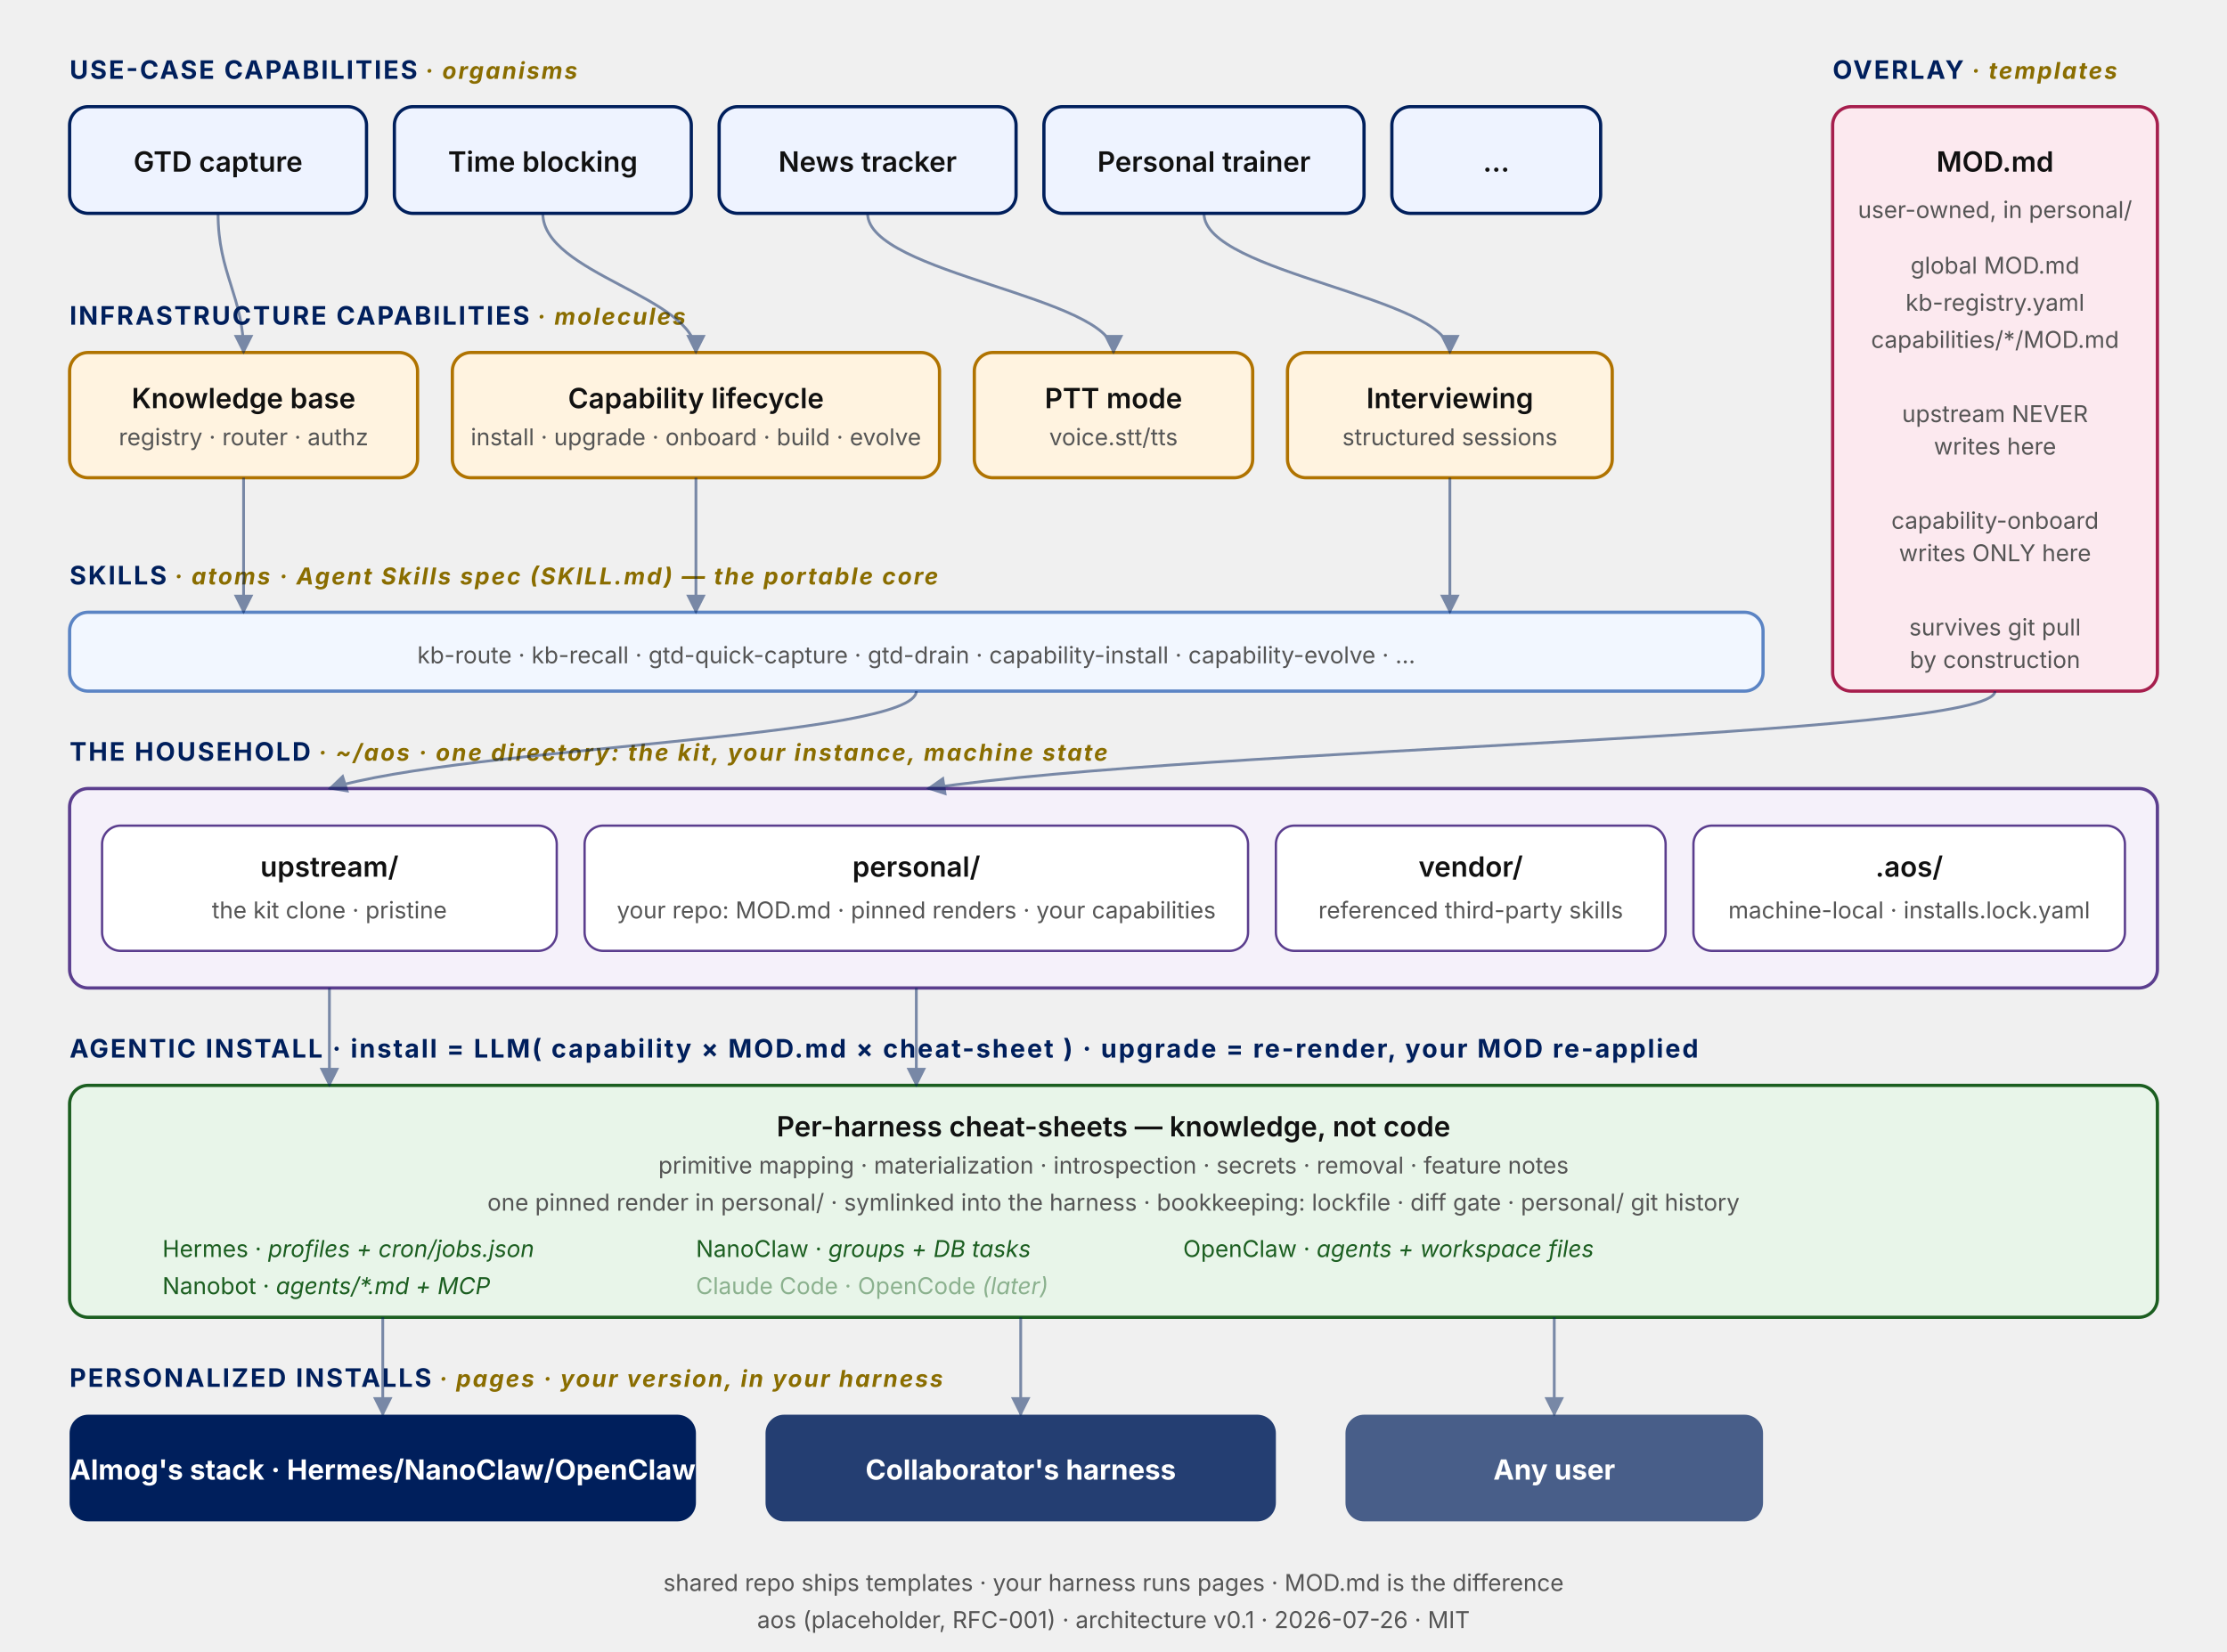
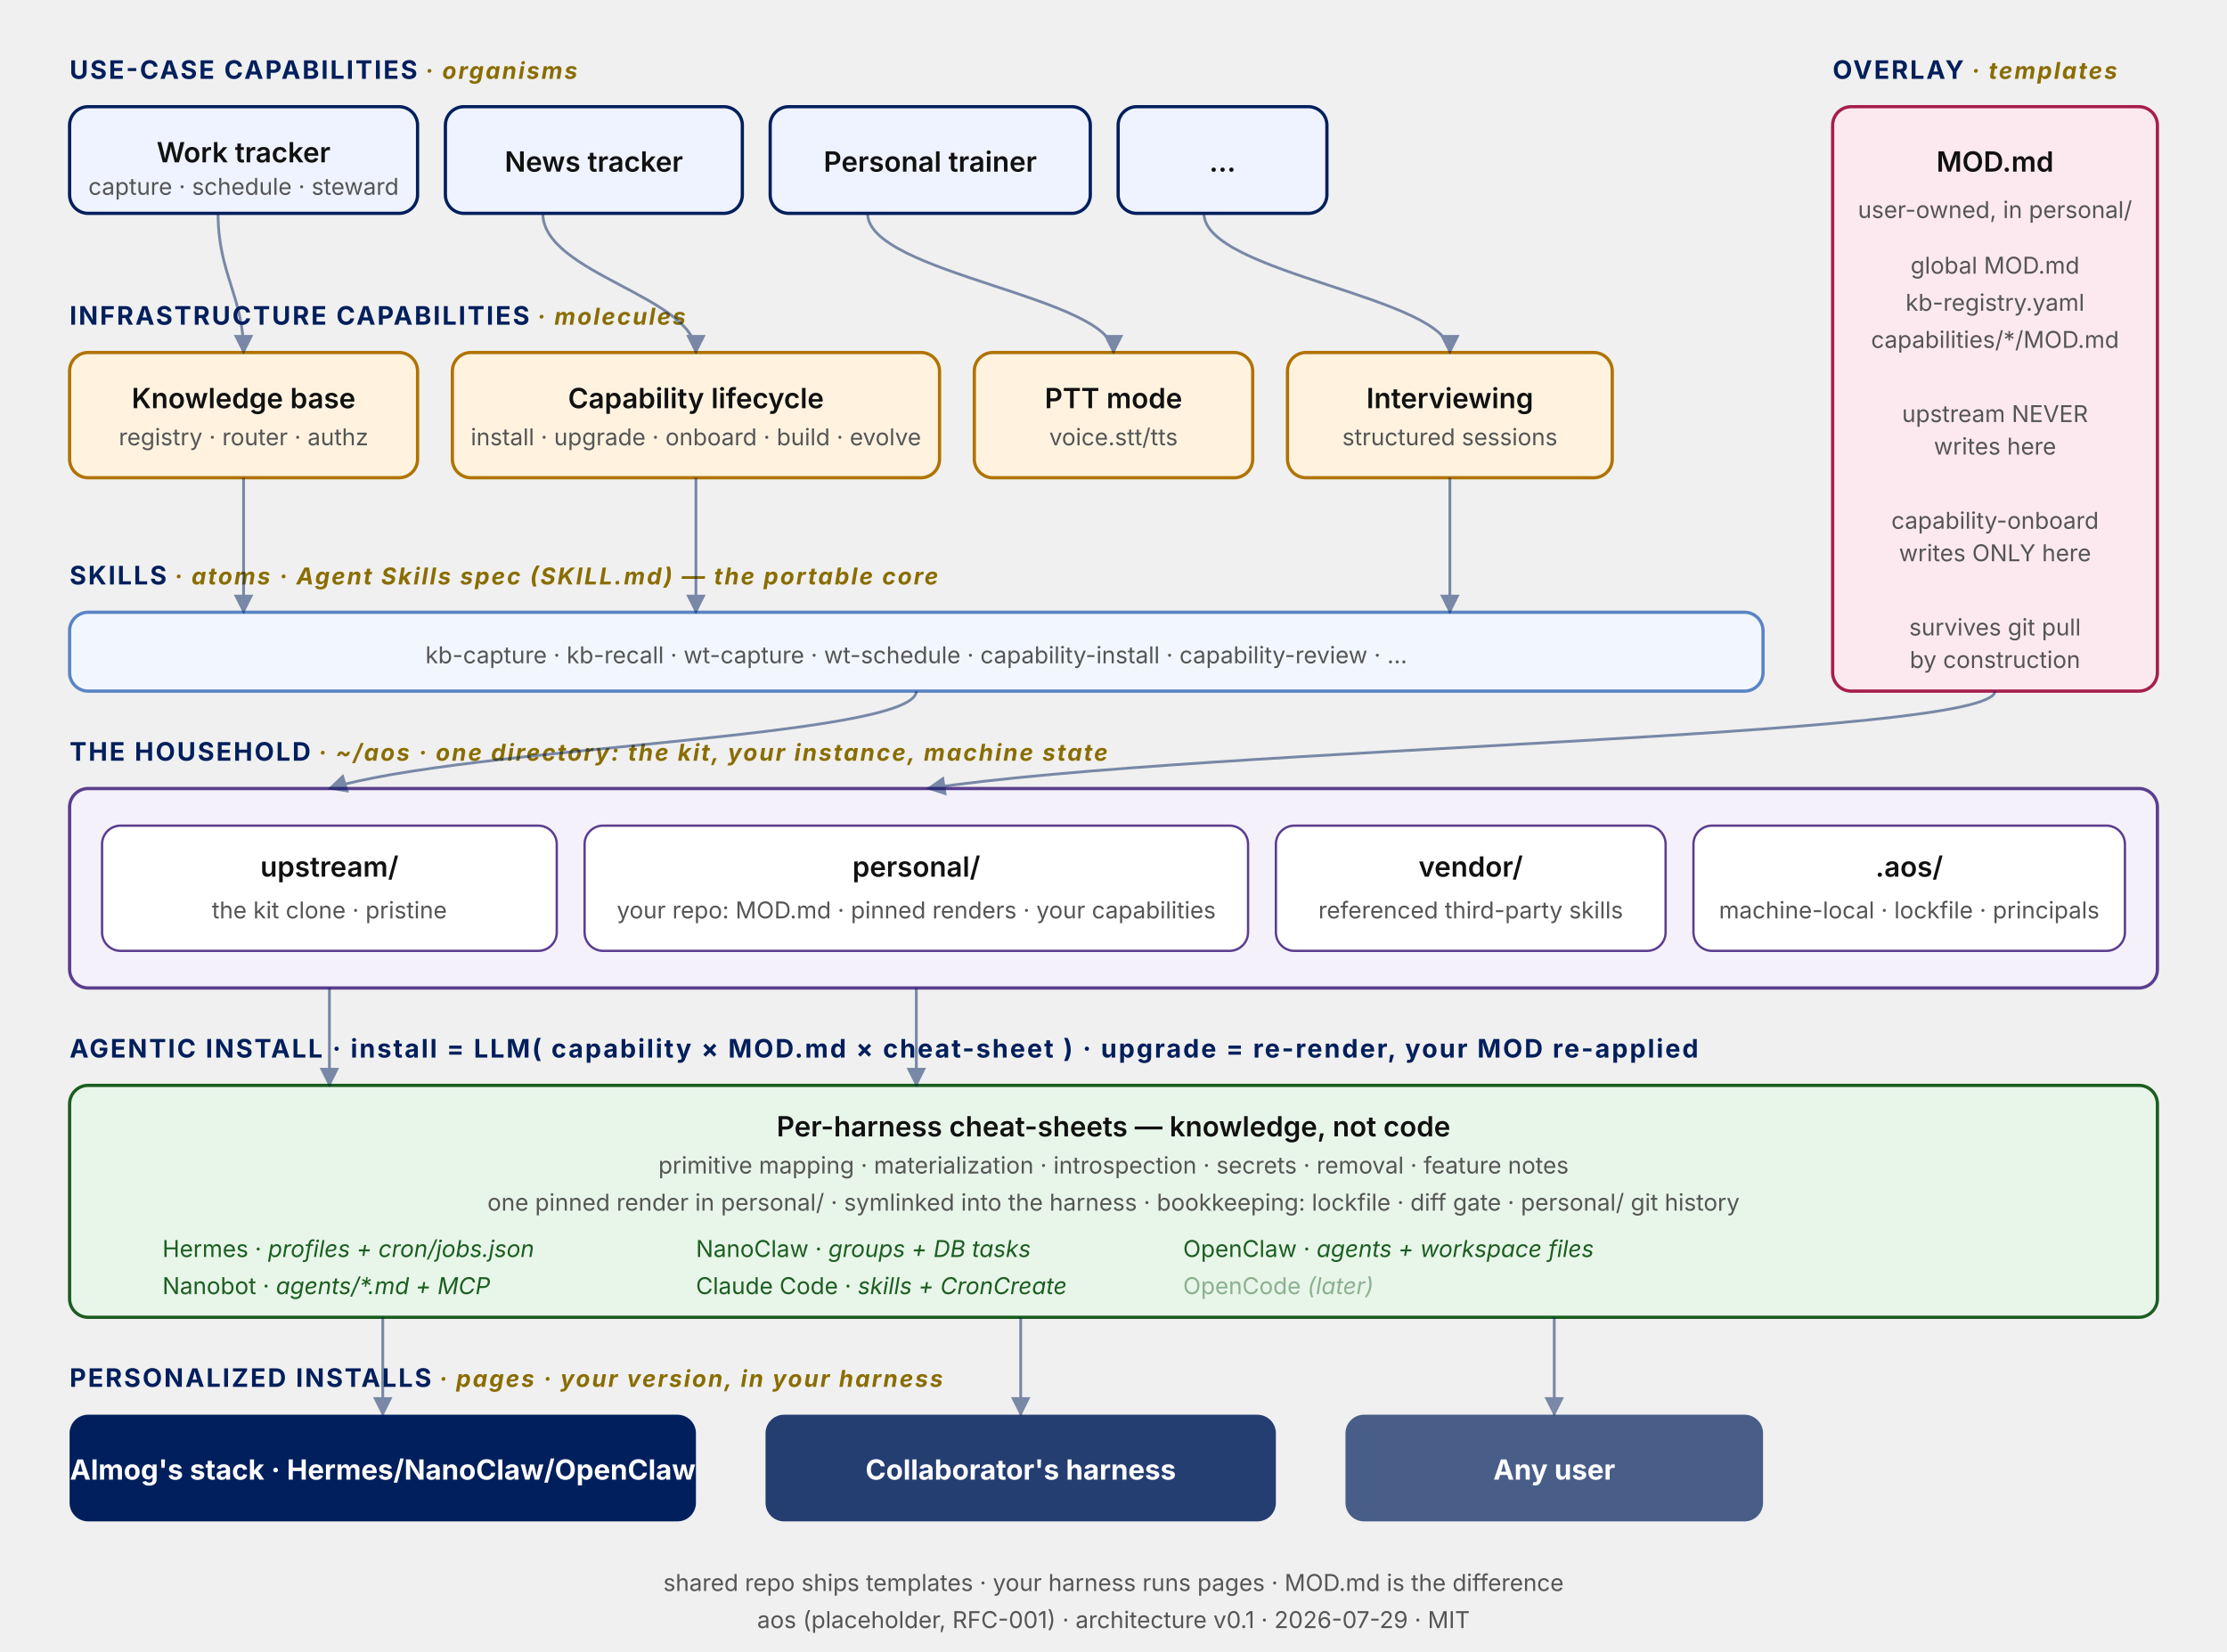
<svg xmlns="http://www.w3.org/2000/svg" viewBox="0 0 960 712" font-family="Inter, -apple-system, sans-serif">
  <defs>
    <marker id="arr" viewBox="0 0 10 10" refX="9" refY="5" markerWidth="7" markerHeight="7" orient="auto-start-reverse">
      <path d="M0,0 L10,5 L0,10 z" fill="#001F5C" />
    </marker>
    <style>
      .tier-label { font-size: 11px; font-weight: 700; fill: #001F5C; letter-spacing: 0.8px; }
      .atomic     { font-size: 10px; font-style: italic; fill: #8A6D00; }
      .box   { rx: 8; ry: 8; stroke-width: 1.4; }
      .atom  { fill: #F2F7FF; stroke: #5B84C4; }
      .mol   { fill: #FFF3E0; stroke: #B07300; }
      .org   { fill: #EEF3FF; stroke: #001F5C; }
      .mod   { fill: #FCE9EF; stroke: #A61E4D; }
      .home  { fill: #F5F1FA; stroke: #5B3E8E; }
      .cell  { fill: #FFFFFF; stroke: #5B3E8E; stroke-width: 1; }
      .adapt { fill: #E8F5E9; stroke: #1B5E20; }
      .page  { fill: #001F5C; }
      .box-t { font-size: 12px; fill: #111; text-anchor: middle; font-weight: 600; }
      .caption { font-size: 10px; fill: #555; text-anchor: middle; }
      .flow  { stroke: #001F5C; stroke-width: 1.2; fill: none; opacity: 0.5; }
      .side  { font-size: 10px; fill: #1B5E20; }
    </style>
  </defs>
  <text class="tier-label" x="30" y="34">USE-CASE CAPABILITIES <tspan class="atomic">· organisms</tspan>
  </text>
  <g>
-     <rect class="box org" x="30" y="46" width="128" height="46" />
-     <text class="box-t" x="94" y="74">GTD capture</text>
-     <rect class="box org" x="170" y="46" width="128" height="46" />
-     <text class="box-t" x="234" y="74">Time blocking</text>
-     <rect class="box org" x="310" y="46" width="128" height="46" />
-     <text class="box-t" x="374" y="74">News tracker</text>
-     <rect class="box org" x="450" y="46" width="138" height="46" />
-     <text class="box-t" x="519" y="74">Personal trainer</text>
-     <rect class="box org" x="600" y="46" width="90" height="46" />
-     <text class="box-t" x="645" y="74">…</text>
+     <rect class="box org" x="30" y="46" width="150" height="46" />
+     <text class="box-t" x="105" y="70">Work tracker</text>
+     <text class="caption" x="105" y="84">capture · schedule · steward</text>
+     <rect class="box org" x="192" y="46" width="128" height="46" />
+     <text class="box-t" x="256" y="74">News tracker</text>
+     <rect class="box org" x="332" y="46" width="138" height="46" />
+     <text class="box-t" x="401" y="74">Personal trainer</text>
+     <rect class="box org" x="482" y="46" width="90" height="46" />
+     <text class="box-t" x="527" y="74">…</text>
  </g>
  <text class="tier-label" x="30" y="140">INFRASTRUCTURE CAPABILITIES <tspan class="atomic">· molecules</tspan>
  </text>
  <g>
    <rect class="box mol" x="30" y="152" width="150" height="54" />
    <text class="box-t" x="105" y="176">Knowledge base</text>
    <text class="caption" x="105" y="192">registry · router · authz</text>
    <rect class="box mol" x="195" y="152" width="210" height="54" />
    <text class="box-t" x="300" y="176">Capability lifecycle</text>
    <text class="caption" x="300" y="192">install · upgrade · onboard · build · evolve</text>
    <rect class="box mol" x="420" y="152" width="120" height="54" />
    <text class="box-t" x="480" y="176">PTT mode</text>
    <text class="caption" x="480" y="192">voice.stt/tts</text>
    <rect class="box mol" x="555" y="152" width="140" height="54" />
    <text class="box-t" x="625" y="176">Interviewing</text>
    <text class="caption" x="625" y="192">structured sessions</text>
  </g>
  <text class="tier-label" x="30" y="252">SKILLS <tspan class="atomic">· atoms · Agent Skills spec (SKILL.md) — the portable core</tspan>
  </text>
  <rect class="box atom" x="30" y="264" width="730" height="34" />
-   <text class="caption" x="395" y="286">kb-route · kb-recall · gtd-quick-capture · gtd-drain · capability-install · capability-evolve · …</text>
+   <text class="caption" x="395" y="286">kb-capture · kb-recall · wt-capture · wt-schedule · capability-install · capability-review · …</text>
  <g>
    <text class="tier-label" x="790" y="34">OVERLAY <tspan class="atomic">· templates</tspan>
    </text>
    <rect class="box mod" x="790" y="46" width="140" height="252" />
    <text class="box-t" x="860" y="74">MOD.md</text>
    <text class="caption" x="860" y="94">user-owned, in personal/</text>
    <text class="caption" x="860" y="118">global MOD.md</text>
    <text class="caption" x="860" y="134">kb-registry.yaml</text>
    <text class="caption" x="860" y="150">capabilities/*/MOD.md</text>
    <text class="caption" x="860" y="182">upstream NEVER</text>
    <text class="caption" x="860" y="196">writes here</text>
    <text class="caption" x="860" y="228">capability-onboard</text>
    <text class="caption" x="860" y="242">writes ONLY here</text>
    <text class="caption" x="860" y="274">survives git pull</text>
    <text class="caption" x="860" y="288">by construction</text>
  </g>
  <text class="tier-label" x="30" y="328">THE HOUSEHOLD <tspan class="atomic">· ~/aos · one directory: the kit, your instance, machine state</tspan>
  </text>
  <rect class="box home" x="30" y="340" width="900" height="86" />
  <g>
    <rect class="box cell" x="44" y="356" width="196" height="54" />
    <text class="box-t" x="142" y="378">upstream/</text>
    <text class="caption" x="142" y="396">the kit clone · pristine</text>
    <rect class="box cell" x="252" y="356" width="286" height="54" />
    <text class="box-t" x="395" y="378">personal/</text>
    <text class="caption" x="395" y="396">your repo: MOD.md · pinned renders · your capabilities</text>
    <rect class="box cell" x="550" y="356" width="168" height="54" />
    <text class="box-t" x="634" y="378">vendor/</text>
    <text class="caption" x="634" y="396">referenced third-party skills</text>
    <rect class="box cell" x="730" y="356" width="186" height="54" />
    <text class="box-t" x="823" y="378">.aos/</text>
-     <text class="caption" x="823" y="396">machine-local · installs.lock.yaml</text>
+     <text class="caption" x="823" y="396">machine-local · lockfile · principals</text>
  </g>
  <text class="tier-label" x="30" y="456">AGENTIC INSTALL · install = LLM( capability × MOD.md × cheat-sheet ) · upgrade = re-render, your MOD re-applied</text>
  <rect class="box adapt" x="30" y="468" width="900" height="100" />
  <text class="box-t" x="480" y="490" font-size="13">Per-harness cheat-sheets — knowledge, not code</text>
  <text class="caption" x="480" y="506">primitive mapping · materialization · introspection · secrets · removal · feature notes</text>
  <text class="caption" x="480" y="522">one pinned render in personal/ · symlinked into the harness · bookkeeping: lockfile · diff gate · personal/ git history</text>
  <g transform="translate(70, 530)">
    <text class="side" x="0" y="12">Hermes · <tspan font-style="italic">profiles + cron/jobs.json</tspan>
    </text>
    <text class="side" x="230" y="12">NanoClaw · <tspan font-style="italic">groups + DB tasks</tspan>
    </text>
    <text class="side" x="440" y="12">OpenClaw · <tspan font-style="italic">agents + workspace files</tspan>
    </text>
    <text class="side" x="0" y="28">Nanobot · <tspan font-style="italic">agents/*.md + MCP</tspan>
    </text>
-     <text class="side" x="230" y="28" opacity="0.45">Claude Code · OpenCode <tspan font-style="italic">(later)</tspan>
+     <text class="side" x="230" y="28">Claude Code · <tspan font-style="italic">skills + CronCreate</tspan>
+     </text>
+     <text class="side" x="440" y="28" opacity="0.45">OpenCode <tspan font-style="italic">(later)</tspan>
    </text>
  </g>
  <text class="tier-label" x="30" y="598">PERSONALIZED INSTALLS <tspan class="atomic">· pages · your version, in your harness</tspan>
  </text>
  <g>
    <rect class="box page" x="30" y="610" width="270" height="46" rx="23" />
    <text x="165" y="638" font-size="12" fill="white" text-anchor="middle" font-weight="700">Almog's stack · Hermes/NanoClaw/OpenClaw</text>
    <rect class="box page" x="330" y="610" width="220" height="46" rx="23" opacity="0.85" />
    <text x="440" y="638" font-size="12" fill="white" text-anchor="middle" font-weight="700">Collaborator's harness</text>
    <rect class="box page" x="580" y="610" width="180" height="46" rx="23" opacity="0.7" />
    <text x="670" y="638" font-size="12" fill="white" text-anchor="middle" font-weight="700">Any user</text>
  </g>
  <path class="flow" d="M94 92 C 94 118, 105 128, 105 152" marker-end="url(#arr)" />
  <path class="flow" d="M234 92 C 234 118, 300 128, 300 152" marker-end="url(#arr)" />
  <path class="flow" d="M374 92 C 374 118, 480 128, 480 152" marker-end="url(#arr)" />
  <path class="flow" d="M519 92 C 519 118, 625 128, 625 152" marker-end="url(#arr)" />
  <path class="flow" d="M105 206 L 105 264" marker-end="url(#arr)" />
  <path class="flow" d="M300 206 L 300 264" marker-end="url(#arr)" />
  <path class="flow" d="M625 206 L 625 264" marker-end="url(#arr)" />
  <path class="flow" d="M395 298 C 395 318, 200 322, 142 340" marker-end="url(#arr)" />
  <path class="flow" d="M860 298 C 860 318, 520 322, 400 340" marker-end="url(#arr)" />
  <path class="flow" d="M142 426 L 142 468" marker-end="url(#arr)" />
  <path class="flow" d="M395 426 L 395 468" marker-end="url(#arr)" />
  <path class="flow" d="M165 568 L 165 610" marker-end="url(#arr)" />
  <path class="flow" d="M440 568 L 440 610" marker-end="url(#arr)" />
  <path class="flow" d="M670 568 L 670 610" marker-end="url(#arr)" />
  <text x="480" y="686" class="caption">shared repo ships templates · your harness runs pages · MOD.md is the difference</text>
-   <text x="480" y="702" class="caption">aos (placeholder, RFC-001) · architecture v0.1 · 2026-07-26 · MIT</text>
+   <text x="480" y="702" class="caption">aos (placeholder, RFC-001) · architecture v0.1 · 2026-07-29 · MIT</text>
</svg>
